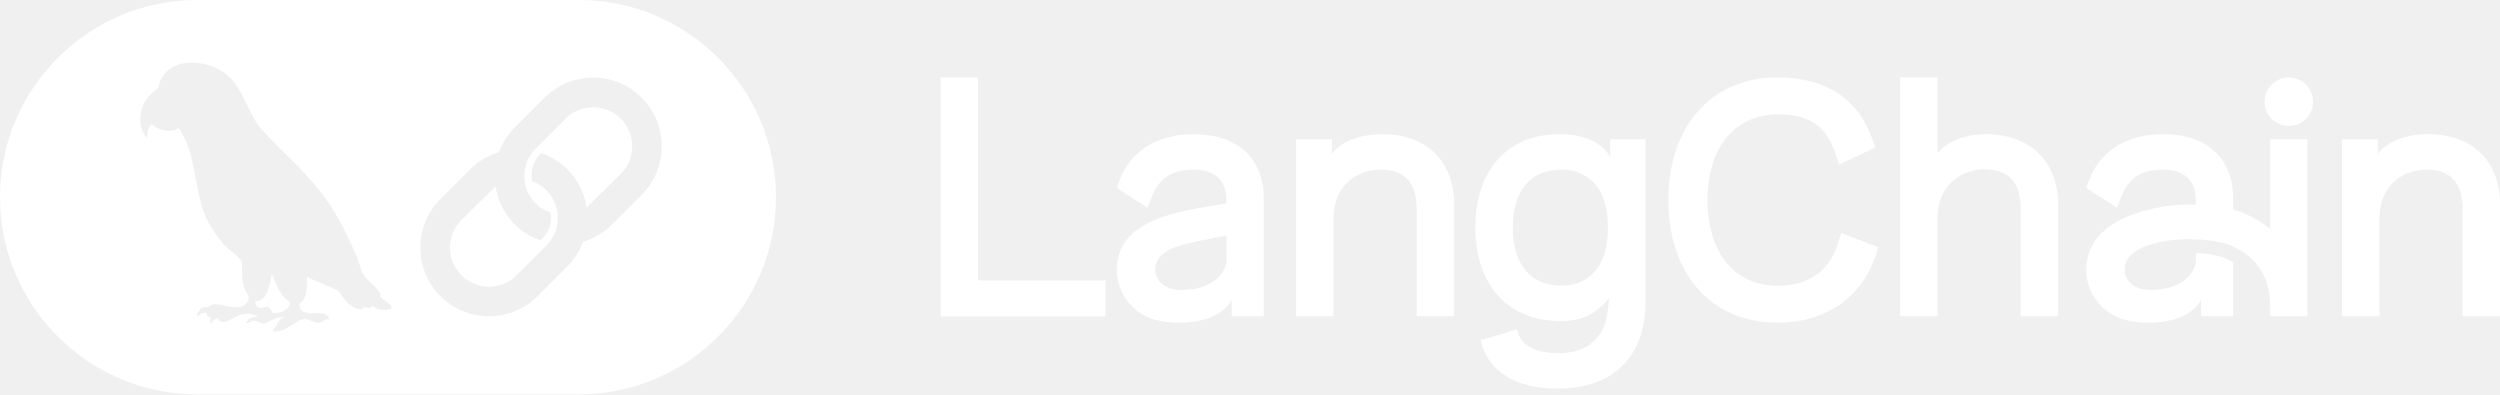
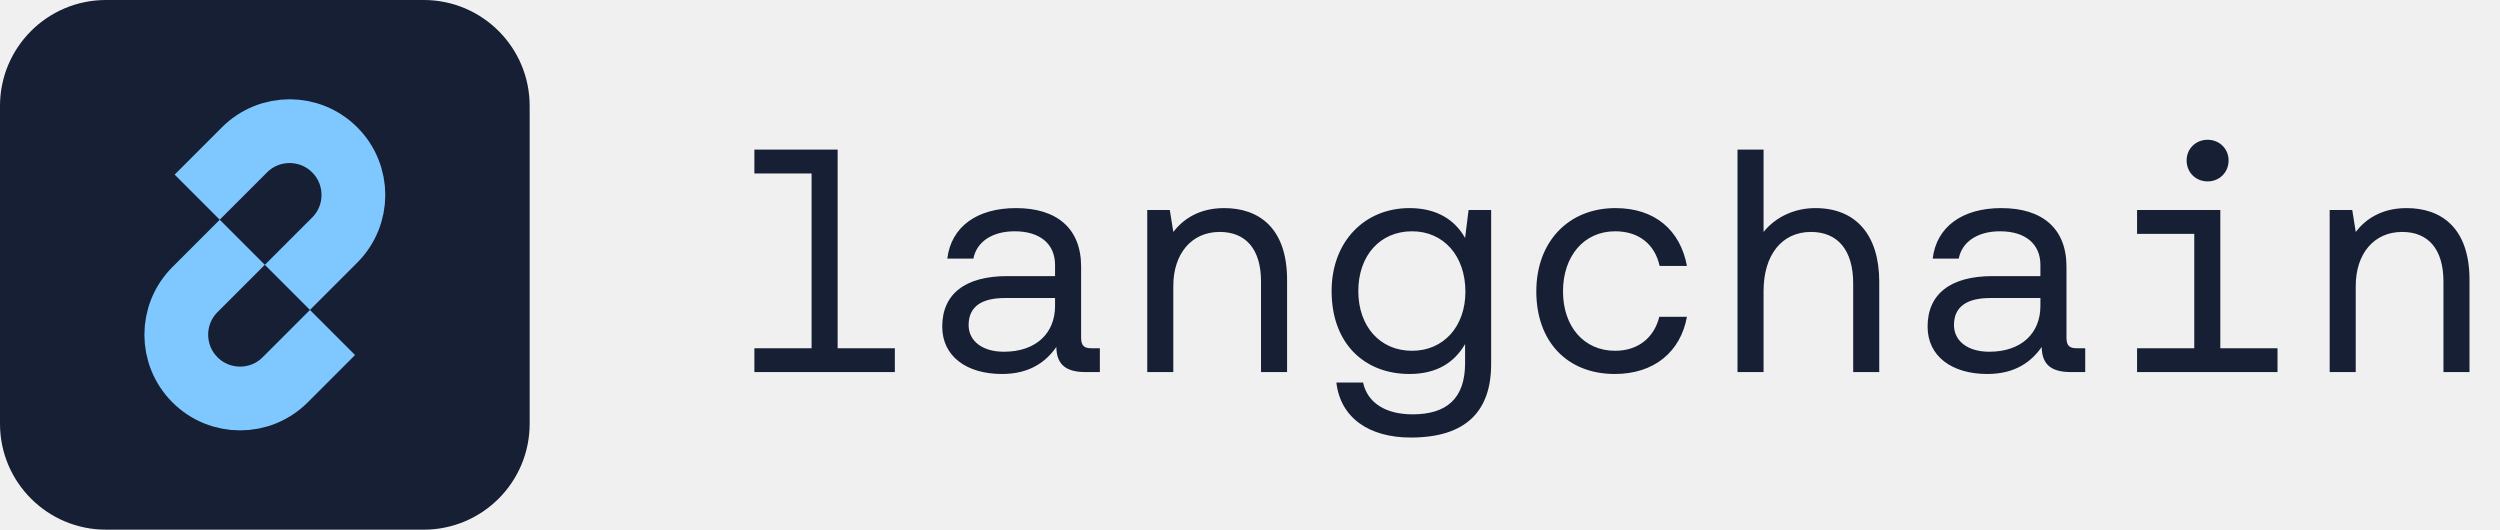
- <svg xmlns="http://www.w3.org/2000/svg" id="Layer_1" data-name="Layer 1" viewBox="0 0 1584.81 250">
-   <defs>
-     <style>
-       .cls-1 {
-         fill: #fff;
-         stroke-width: 0px;
-       }
-     </style>
-   </defs>
-   <g id="LanChain-logo">
-     <g id="LangChain-logotype">
-       <polygon class="cls-1" points="596.33 49.07 596.33 200.67 700.76 200.67 700.76 177.78 620.04 177.78 620.04 49.07 596.33 49.07" />
-       <path class="cls-1" d="M1126.83,49.07c-20.53,0-37.95,7.4-50.38,21.41-12.32,13.88-18.82,33.36-18.82,56.33,0,47.23,27.25,77.75,69.41,77.75,29.71,0,52.71-15.54,61.54-41.56l2.14-6.31-23.53-8.94-2.17,7.03c-5.26,17.01-18.75,26.38-37.99,26.38-27.48,0-44.55-20.82-44.55-54.34s17.23-54.34,44.97-54.34c19.23,0,30.31,7.54,35.95,24.44l2.46,7.37,22.91-10.75-2.1-5.9c-8.96-25.22-29.65-38.56-59.85-38.56Z" />
-       <path class="cls-1" d="M756.43,85.05c-22.76,0-39.78,10.67-46.69,29.27-.44,1.19-1.77,4.78-1.77,4.78l19.51,12.62,2.65-6.91c4.52-11.78,12.88-17.27,26.3-17.27s21.1,6.51,20.96,19.33c0,.52-.04,2.09-.04,2.09,0,0-17.76,2.88-25.08,4.43-31.23,6.6-44.31,18.52-44.31,38.02,0,10.39,5.77,21.64,16.3,27.95,6.32,3.78,14.57,5.21,23.68,5.21,5.99,0,11.81-.89,17.2-2.53,12.25-4.07,15.67-12.07,15.67-12.07v10.46h20.29v-74.78c0-25.42-16.7-40.6-44.67-40.6ZM777.46,164.85c0,7.86-8.56,18.93-28.5,18.93-5.63,0-9.62-1.49-12.28-3.71-3.56-2.97-4.73-7.24-4.24-11.01.21-1.64,1.2-5.17,4.87-8.23,3.75-3.13,10.38-5.37,20.62-7.6,8.42-1.83,19.54-3.85,19.54-3.85v15.48Z" />
-       <path class="cls-1" d="M876.11,85.04c-2.82,0-5.57.2-8.24.57-18.17,2.73-23.49,11.96-23.49,11.96l.02-9.31h-22.74s0,112.19,0,112.19h23.71v-62.18c0-21.13,15.41-30.75,29.73-30.75,15.48,0,23,8.32,23,25.45v67.48h23.71v-70.74c0-27.56-17.51-44.67-45.69-44.67Z" />
-       <path class="cls-1" d="M1539.12,85.04c-2.82,0-5.57.2-8.24.57-18.17,2.73-23.49,11.96-23.49,11.96v-9.32h-22.72v112.2h23.71v-62.18c0-21.13,15.41-30.75,29.73-30.75,15.48,0,23,8.32,23,25.45v67.48h23.71v-70.74c0-27.56-17.51-44.67-45.69-44.67Z" />
-       <path class="cls-1" d="M1020.76,88.26v11.55s-5.81-14.77-32.24-14.77c-32.84,0-53.24,22.66-53.24,59.15,0,20.59,6.58,36.8,18.19,47.04,9.03,7.96,21.09,12.04,35.45,12.32,9.99.19,16.46-2.53,20.5-5.1,7.76-4.94,10.64-9.63,10.64-9.63,0,0-.33,3.67-.93,8.64-.43,3.6-1.24,6.13-1.24,6.13h0c-3.61,12.85-14.17,20.28-29.57,20.28s-24.73-5.07-26.58-15.06l-23.05,6.88c3.98,19.2,22,30.66,48.2,30.66,17.81,0,31.77-4.84,41.5-14.4,9.81-9.64,14.79-23.53,14.79-41.29v-102.41h-22.42ZM1019.26,145.21c0,22.44-10.96,35.84-29.32,35.84-19.67,0-30.95-13.44-30.95-36.86s11.28-36.66,30.95-36.66c17.92,0,29.15,13.34,29.32,34.82v2.86Z" />
-       <path class="cls-1" d="M1259.01,85.04c-2.6,0-5.13.17-7.59.49-17.88,2.79-23.14,11.9-23.14,11.9v-2.67h-.01s0-45.69,0-45.69h-23.71v151.39h23.71v-62.18c0-21.27,15.41-30.95,29.73-30.95,15.48,0,23,8.32,23,25.45v67.68h23.71v-70.94c0-27.01-17.94-44.47-45.69-44.47Z" />
-       <circle class="cls-1" cx="1450.93" cy="64.47" r="15.37" />
-       <path class="cls-1" d="M1439.14,88.2v56.94h0c-6.75-5.56-14.6-9.75-23.5-12.26v-7.23c0-25.42-16.7-40.6-44.67-40.6-22.76,0-39.78,10.67-46.69,29.27-.44,1.19-1.77,4.78-1.77,4.78l19.51,12.62,2.65-6.91c4.52-11.78,12.88-17.27,26.3-17.27s21.1,6.51,20.96,19.33c0,.08,0,1.15,0,2.86-10.04-.28-19.38.69-27.77,2.66,0,0,0,0,0,0-11.06,2.5-31.6,8.85-38.94,25.36-.05.11-1.13,2.96-1.13,2.96-1.06,3.28-1.59,6.84-1.59,10.7,0,10.39,5.77,21.64,16.3,27.95,6.32,3.78,14.57,5.21,23.68,5.21,5.88,0,11.6-.86,16.91-2.44,12.49-4.04,15.96-12.16,15.96-12.16v10.47h20.29v-34.27c-5.7-3.56-14.26-5.66-23.65-5.64,0,2.65,0,4.33,0,4.33,0,7.86-8.56,18.93-28.5,18.93-5.63,0-9.62-1.49-12.28-3.71-3.56-2.97-4.73-7.24-4.24-11.01.21-1.64,1.2-5.17,4.87-8.23l-.04-.11c8.42-6.89,24.97-9.64,40.17-9.04v.03c12.94.47,22.62,3.01,29.53,7.77,1.88,1.19,3.65,2.52,5.28,3.98,6.94,6.23,9.73,13.9,10.93,18.38,1.95,7.31,1.43,18.57,1.43,18.57h23.59v-112.2h-23.59Z" />
-     </g>
-     <path id="LangChain-symbol" class="cls-1" d="M393.52,75.2c9.66,9.66,9.66,25.38,0,35.04l-21.64,21.29-.22-1.22c-1.58-8.75-5.74-16.69-12.02-22.97-4.73-4.72-10.32-8.21-16.62-10.37-3.91,3.93-6.06,9.08-6.06,14.5,0,1.1.1,2.24.3,3.38,3.47,1.25,6.54,3.18,9.12,5.76,9.66,9.66,9.66,25.38,0,35.04l-18.84,18.84c-4.83,4.83-11.17,7.24-17.52,7.24s-12.69-2.41-17.52-7.24c-9.66-9.66-9.66-25.38,0-35.04l21.64-21.28.22,1.22c1.57,8.73,5.73,16.67,12.03,22.96,4.74,4.74,9.99,7.89,16.28,10.04l1.16-1.16c3.52-3.52,5.45-8.2,5.45-13.19,0-1.11-.1-2.22-.29-3.31-3.63-1.2-6.62-2.91-9.34-5.63-3.92-3.92-6.36-8.93-7.04-14.48-.05-.4-.08-.79-.12-1.19-.54-7.23,2.07-14.29,7.16-19.37l18.84-18.84c4.67-4.67,10.89-7.25,17.52-7.25s12.85,2.57,17.52,7.25ZM491.9,125c0,68.93-56.08,125-125,125H125C56.08,250,0,193.93,0,125S56.08,0,125,0h241.9C435.82,0,491.9,56.08,491.9,125ZM240.9,187.69c1.97-2.39-7.13-9.12-8.99-11.59-3.78-4.1-3.8-10-6.35-14.79-6.24-14.46-13.41-28.81-23.44-41.05-10.6-13.39-23.68-24.47-35.17-37.04-8.53-8.77-10.81-21.26-18.34-30.69-10.38-15.33-43.2-19.51-48.01,2.14.02.68-.19,1.11-.78,1.54-2.66,1.93-5.03,4.14-7.02,6.81-4.87,6.78-5.62,18.28.46,24.37.2-3.21.31-6.24,2.85-8.54,4.7,4.03,11.8,5.46,17.25,2.45,12.04,17.19,9.04,40.97,18.6,59.49,2.64,4.38,5.3,8.85,8.69,12.69,2.75,4.28,12.25,9.33,12.81,13.29.1,6.8-.7,14.23,3.76,19.92,2.1,4.26-3.06,8.54-7.22,8.01-5.4.74-11.99-3.63-16.72-.94-1.67,1.81-4.94-.19-6.38,2.32-.5,1.3-3.2,3.13-1.59,4.38,1.79-1.36,3.45-2.78,5.86-1.97-.36,1.96,1.19,2.24,2.42,2.81-.04,1.33-.82,2.69.2,3.82,1.19-1.2,1.9-2.9,3.79-3.4,6.28,8.37,12.67-8.47,26.26-.89-2.76-.14-5.21.21-7.07,2.48-.46.51-.85,1.11-.04,1.77,7.33-4.73,7.29,1.62,12.05-.33,3.66-1.91,7.3-4.3,11.65-3.62-4.23,1.22-4.4,4.62-6.88,7.49-.42.44-.62.94-.13,1.67,8.78-.74,9.5-3.66,16.59-7.24,5.29-3.23,10.56,4.6,15.14.14,1.01-.97,2.39-.64,3.64-.77-1.6-8.53-19.19,1.56-18.91-9.88,5.66-3.85,4.36-11.22,4.74-17.17,6.51,3.61,13.75,5.71,20.13,9.16,3.22,5.2,8.27,12.07,15,11.62.18-.52.34-.98.53-1.51,2.04.35,4.66,1.7,5.78-.88,3.05,3.19,7.53,3.03,11.52,2.21,2.95-2.4-5.55-5.82-6.69-8.29ZM419.51,92.72c0-11.64-4.52-22.57-12.73-30.78-8.21-8.21-19.14-12.73-30.79-12.73s-22.58,4.52-30.79,12.73l-18.84,18.84c-4.4,4.4-7.74,9.57-9.93,15.36l-.13.33-.34.1c-6.84,2.11-12.87,5.73-17.92,10.78l-18.84,18.84c-16.97,16.98-16.97,44.6,0,61.57,8.21,8.21,19.14,12.73,30.78,12.73h0c11.64,0,22.58-4.52,30.79-12.73l18.84-18.84c4.38-4.38,7.7-9.53,9.89-15.31l.13-.33.34-.11c6.72-2.06,12.92-5.8,17.95-10.82l18.84-18.84c8.21-8.21,12.73-19.14,12.73-30.79ZM172.38,173.6c-1.62,6.32-2.15,17.09-10.37,17.4-.68,3.65,2.53,5.02,5.44,3.85,2.89-1.33,4.26,1.05,5.23,3.42,4.46.65,11.06-1.49,11.31-6.77-6.66-3.84-8.72-11.14-11.62-17.9Z" />
-   </g>
+ <svg xmlns="http://www.w3.org/2000/svg" width="472" height="100" viewBox="0 0 472 100" fill="none">
+   <rect width="100" height="100" rx="20" fill="#161F34" />
+   <path d="M54.261 54.258L63.194 45.325C67.898 40.621 67.898 32.995 63.194 28.291C58.49 23.588 50.864 23.588 46.16 28.291L37.227 37.224" stroke="#7FC8FF" stroke-width="12.039" />
+   <path d="M45.743 45.741L36.81 54.674C32.106 59.378 32.106 67.004 36.81 71.708C41.514 76.412 49.14 76.412 53.844 71.708L62.777 62.775" stroke="#7FC8FF" stroke-width="12.039" />
+   <path d="M142.427 70.248V65.748H153.227V32.748H142.427V28.248H158.147V65.748H168.947V70.248H142.427ZM189.174 70.608C182.454 70.608 177.894 67.248 177.894 61.668C177.894 55.548 182.154 52.128 190.194 52.128H199.194V50.028C199.194 46.068 196.374 43.668 191.574 43.668C187.254 43.668 184.374 45.708 183.774 48.828H178.854C179.574 42.828 184.434 39.288 191.814 39.288C199.614 39.288 204.114 43.188 204.114 50.328V63.708C204.114 65.328 204.714 65.748 206.094 65.748H207.654V70.248H204.954C200.874 70.248 199.494 68.508 199.434 65.508C197.514 68.268 194.454 70.608 189.174 70.608ZM189.534 66.408C195.654 66.408 199.194 62.868 199.194 57.768V56.268H189.714C185.334 56.268 182.874 57.888 182.874 61.368C182.874 64.368 185.454 66.408 189.534 66.408ZM216.601 70.248V39.648H220.861L221.521 43.788C223.321 41.448 226.321 39.288 231.121 39.288C237.601 39.288 243.001 42.948 243.001 52.848V70.248H238.081V53.148C238.081 47.028 235.201 43.788 230.281 43.788C224.941 43.788 221.521 47.928 221.521 53.988V70.248H216.601ZM266.348 82.608C258.548 82.608 253.088 78.948 252.308 72.228H257.348C258.188 76.068 261.608 78.228 266.708 78.228C273.128 78.228 276.608 75.228 276.608 68.568V64.968C274.568 68.448 271.268 70.608 266.108 70.608C257.648 70.608 251.408 64.908 251.408 54.948C251.408 45.588 257.648 39.288 266.108 39.288C271.268 39.288 274.688 41.508 276.608 44.928L277.268 39.648H281.528V68.748C281.528 77.568 276.848 82.608 266.348 82.608ZM266.588 66.228C272.588 66.228 276.668 61.608 276.668 55.068C276.668 48.348 272.588 43.668 266.588 43.668C260.528 43.668 256.448 48.288 256.448 54.948C256.448 61.608 260.528 66.228 266.588 66.228ZM304.875 70.608C295.935 70.608 290.055 64.548 290.055 55.008C290.055 45.648 296.115 39.288 304.995 39.288C312.495 39.288 317.235 43.488 318.495 50.208H313.335C312.435 46.128 309.435 43.668 304.935 43.668C299.055 43.668 295.095 48.348 295.095 55.008C295.095 61.668 299.055 66.228 304.935 66.228C309.315 66.228 312.315 63.708 313.275 59.808H318.495C317.295 66.408 312.315 70.608 304.875 70.608ZM328.042 70.248V28.248H332.962V43.788C335.242 40.968 338.782 39.288 342.742 39.288C350.422 39.288 354.802 44.388 354.802 53.208V70.248H349.882V53.508C349.882 47.268 347.002 43.788 341.902 43.788C336.442 43.788 332.962 48.108 332.962 54.948V70.248H328.042ZM375.209 70.608C368.489 70.608 363.929 67.248 363.929 61.668C363.929 55.548 368.189 52.128 376.229 52.128H385.229V50.028C385.229 46.068 382.409 43.668 377.609 43.668C373.289 43.668 370.409 45.708 369.809 48.828H364.889C365.609 42.828 370.469 39.288 377.849 39.288C385.649 39.288 390.149 43.188 390.149 50.328V63.708C390.149 65.328 390.749 65.748 392.129 65.748H393.689V70.248H390.989C386.909 70.248 385.529 68.508 385.469 65.508C383.549 68.268 380.489 70.608 375.209 70.608ZM375.569 66.408C381.689 66.408 385.229 62.868 385.229 57.768V56.268H375.749C371.369 56.268 368.909 57.888 368.909 61.368C368.909 64.368 371.489 66.408 375.569 66.408ZM403.476 70.248V65.748H414.276V44.148H403.476V39.648H419.196V65.748H429.996V70.248H403.476ZM416.796 34.248C414.576 34.248 412.836 32.568 412.836 30.288C412.836 28.068 414.576 26.388 416.796 26.388C419.016 26.388 420.756 28.068 420.756 30.288C420.756 32.568 419.016 34.248 416.796 34.248ZM439.843 70.248V39.648H444.103L444.763 43.788C446.563 41.448 449.563 39.288 454.363 39.288C460.843 39.288 466.243 42.948 466.243 52.848V70.248H461.323V53.148C461.323 47.028 458.443 43.788 453.523 43.788C448.183 43.788 444.763 47.928 444.763 53.988V70.248H439.843Z" fill="#161F34" />
</svg>
